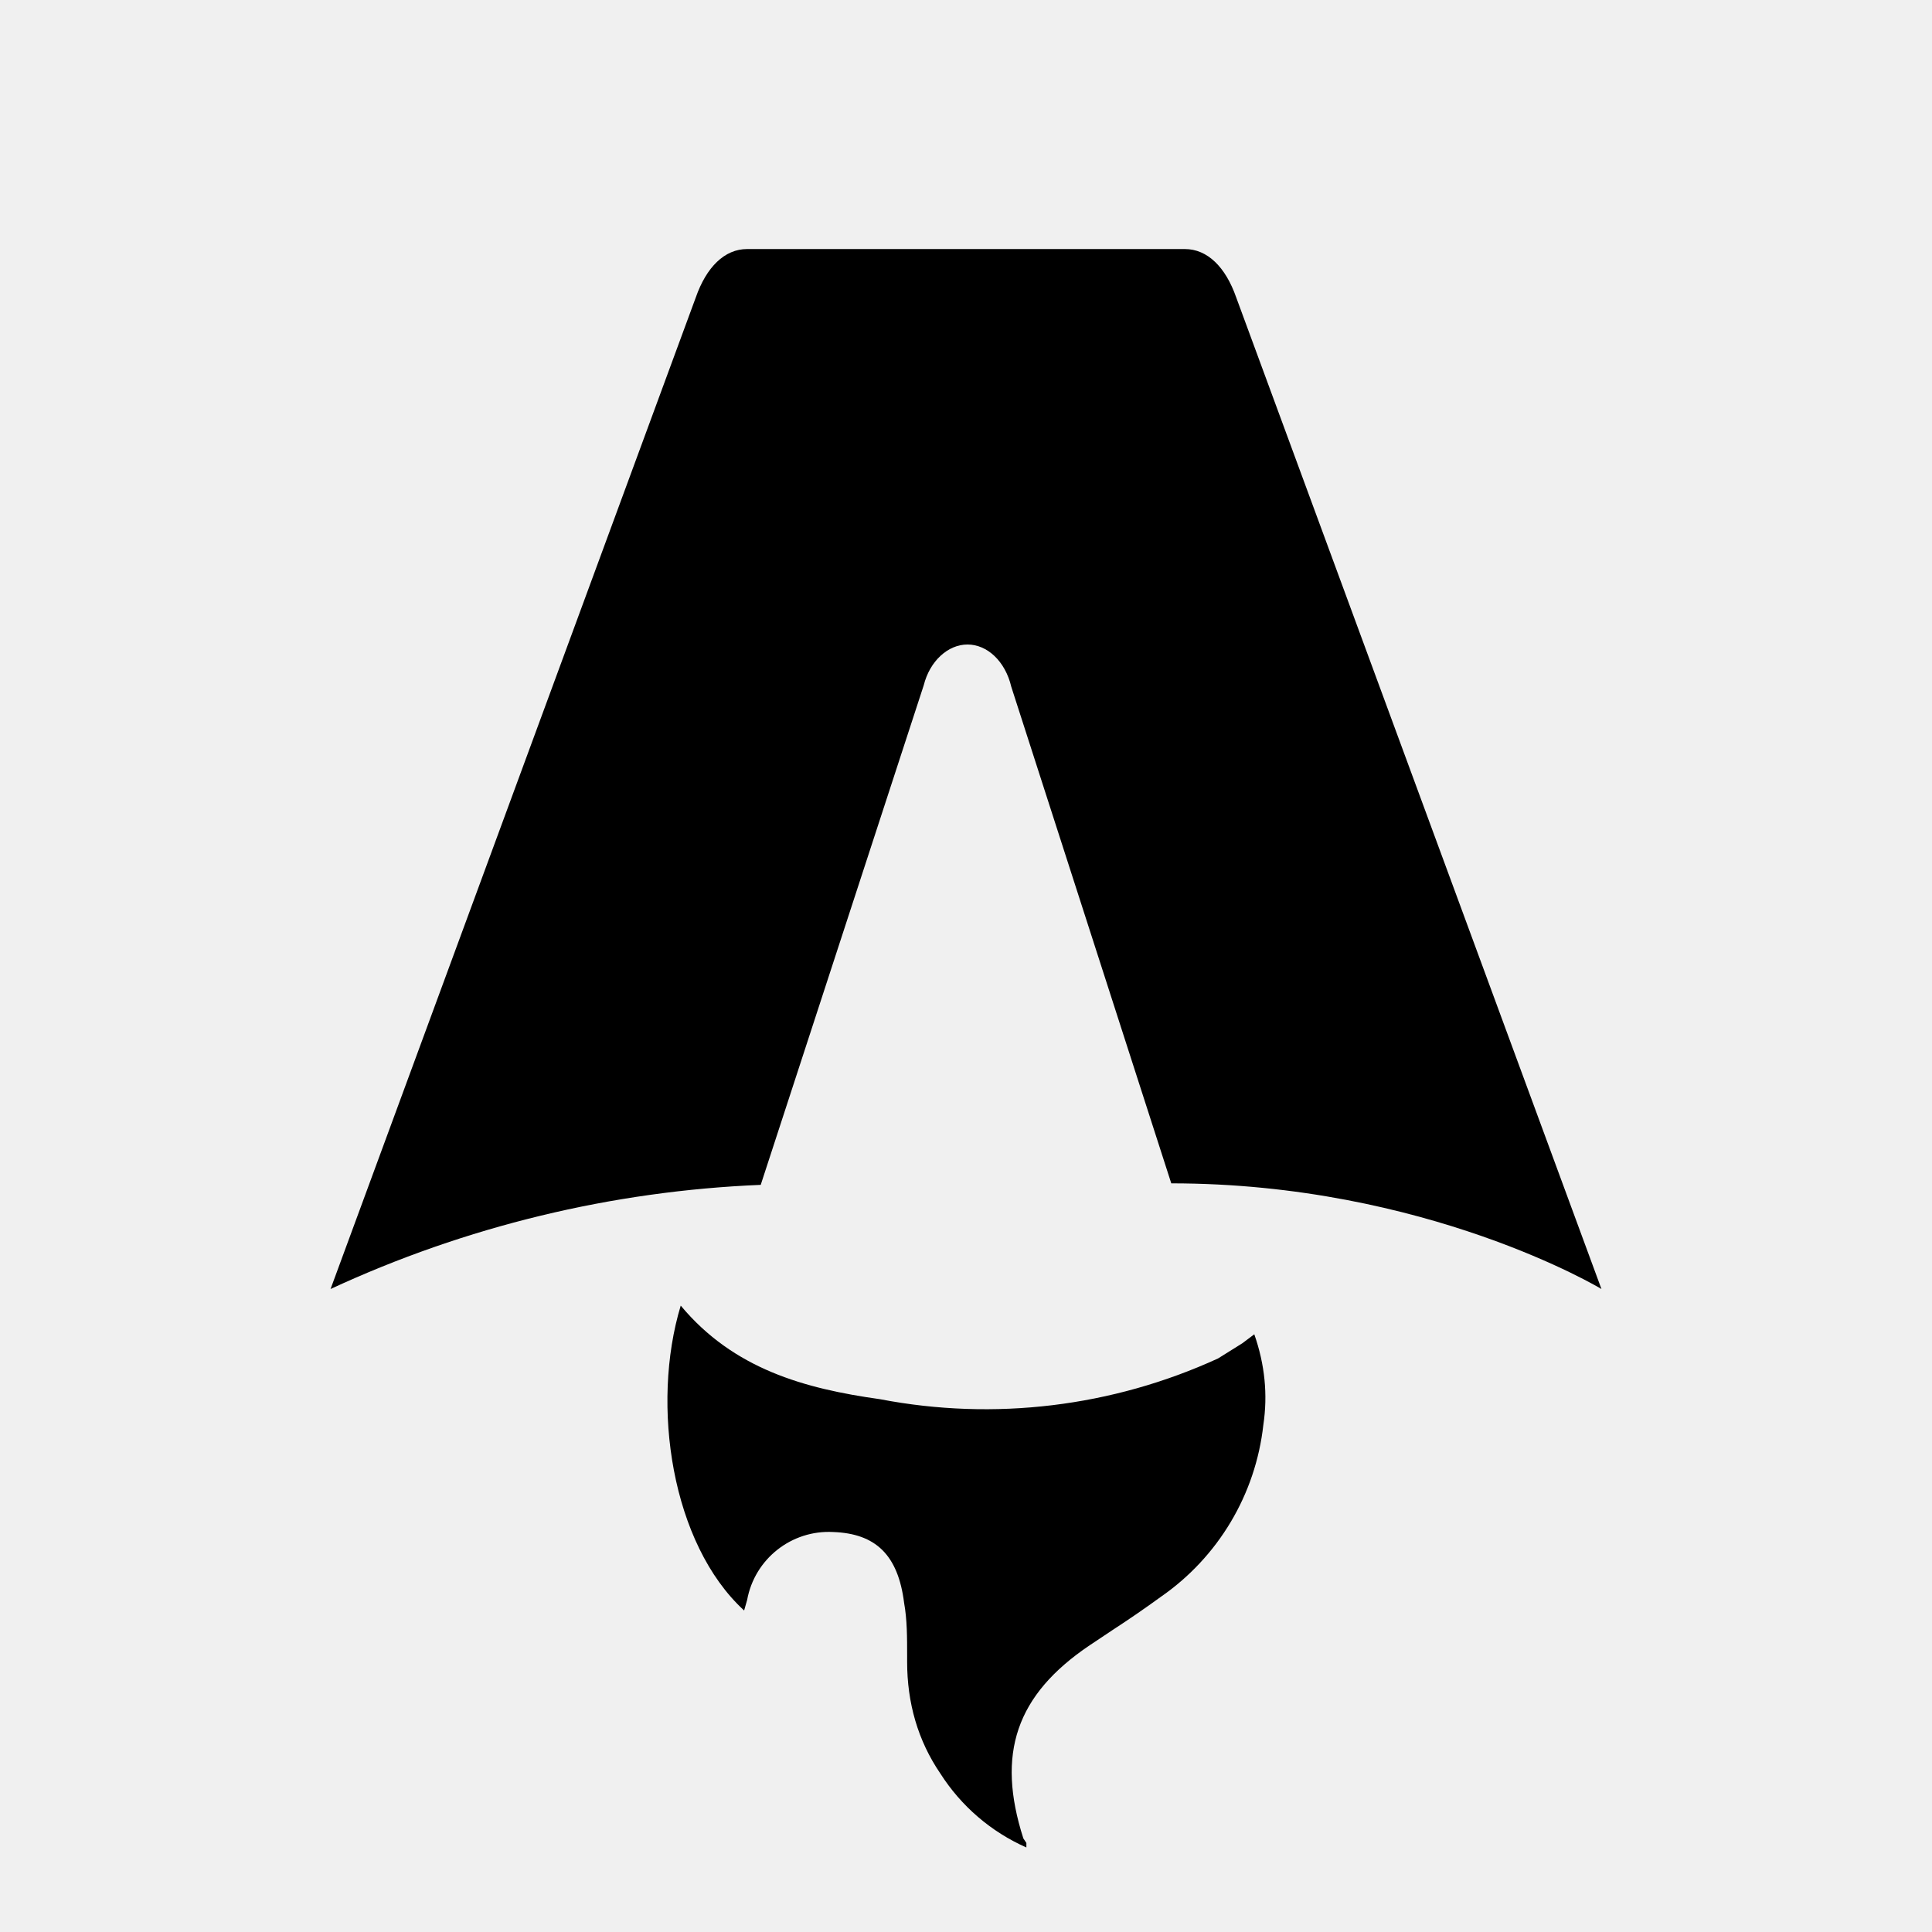
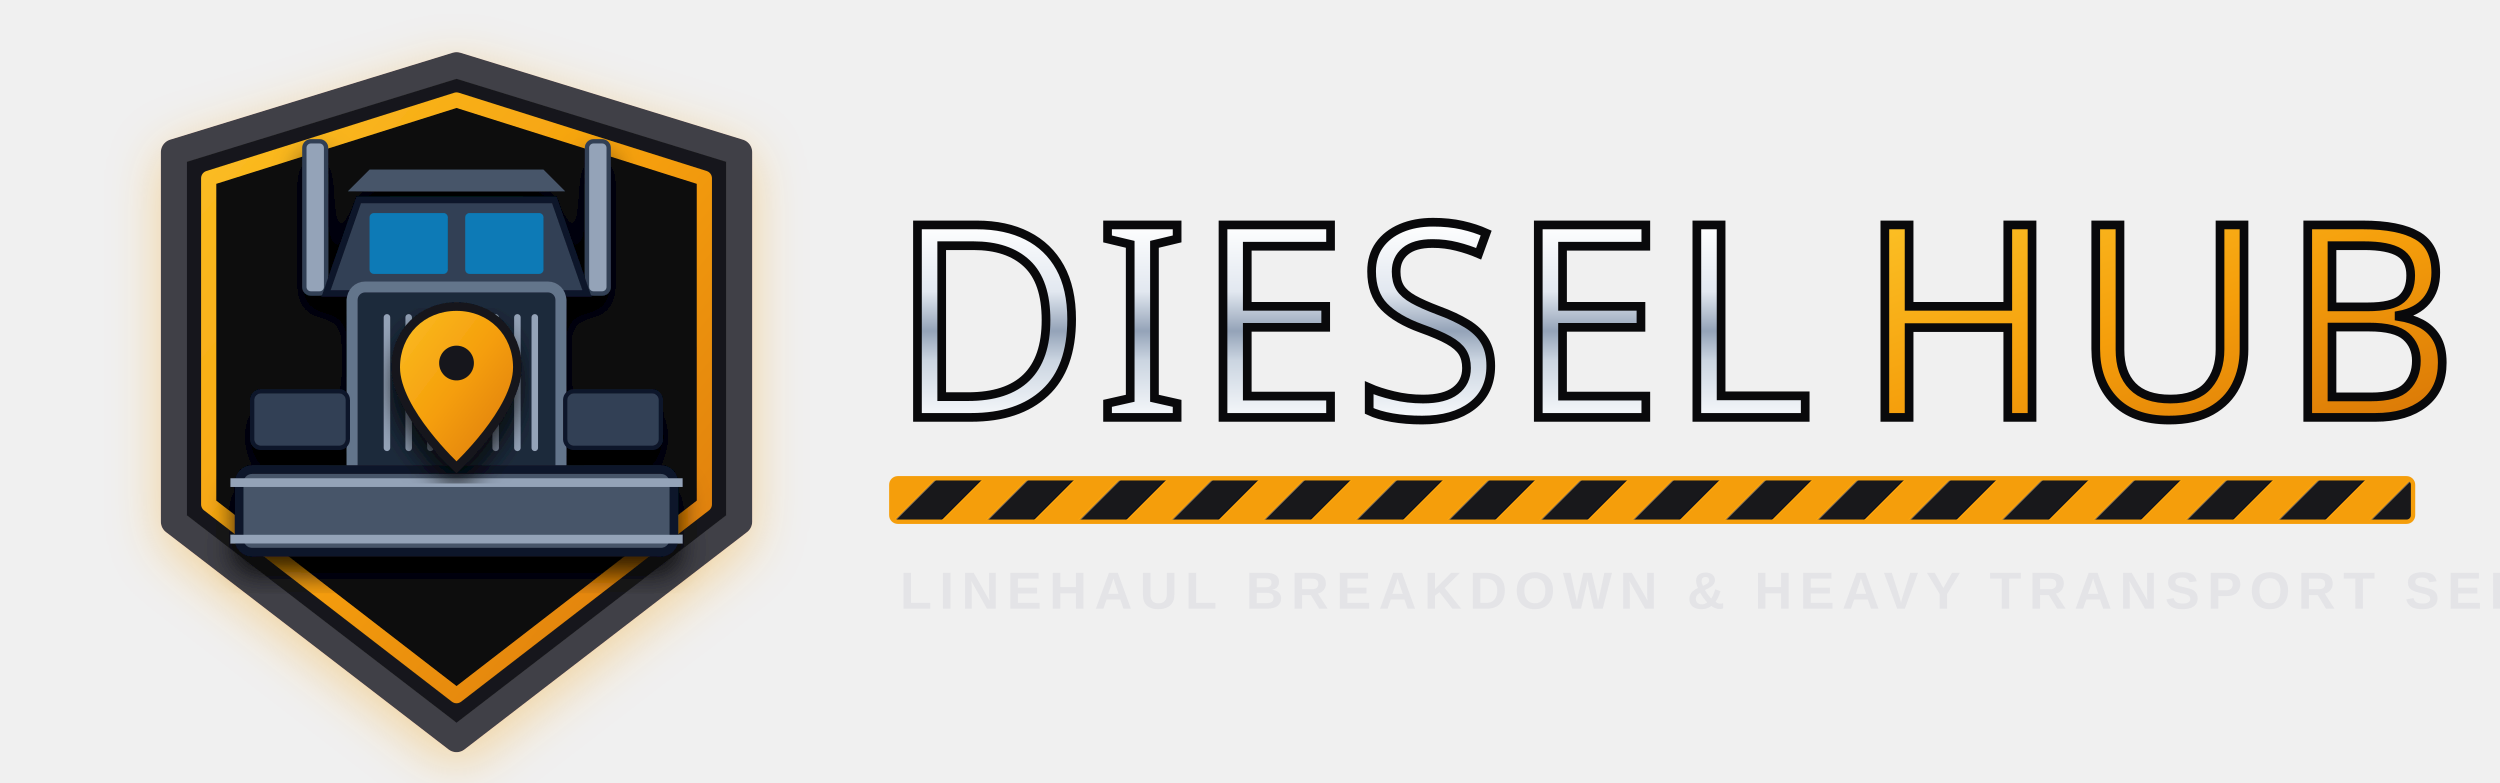
- <svg xmlns="http://www.w3.org/2000/svg" fill="none" viewBox="0 0 128 128">
-   <path d="M50.4 78.5a75.1 75.1 0 0 0-28.5 6.9l24.2-65.7c.7-2 1.9-3.2 3.4-3.2h29c1.5 0 2.7 1.2 3.4 3.2l24.2 65.7s-11.6-7-28.5-7L67 45.5c-.4-1.7-1.6-2.8-2.9-2.8-1.3 0-2.5 1.1-2.9 2.7L50.4 78.5Zm-1.1 28.2Zm-4.2-20.2c-2 6.6-.6 15.8 4.2 20.2a17.5 17.5 0 0 1 .2-.7 5.5 5.5 0 0 1 5.7-4.5c2.8.1 4.3 1.5 4.7 4.7.2 1.1.2 2.3.2 3.5v.4c0 2.7.7 5.2 2.2 7.4a13 13 0 0 0 5.7 4.9v-.3l-.2-.3c-1.8-5.6-.5-9.5 4.4-12.8l1.5-1a73 73 0 0 0 3.2-2.2 16 16 0 0 0 6.8-11.4c.3-2 .1-4-.6-6l-.8.6-1.6 1a37 37 0 0 1-22.4 2.7c-5-.7-9.7-2-13.2-6.2Z" />
-   <style>
-         path { fill: #000; }
-         @media (prefers-color-scheme: dark) {
-             path { fill: #FFF; }
-         }
-     </style>
+ <svg xmlns="http://www.w3.org/2000/svg" viewBox="0 0 1150 360" width="100%" height="100%" fill="none">
+   <defs>
+     <linearGradient id="chromeGrad" x1="0%" y1="0%" x2="0%" y2="100%">
+       <stop offset="0%" stop-color="#FFFFFF" />
+       <stop offset="35%" stop-color="#E2E8F0" />
+       <stop offset="55%" stop-color="#94A3B8" />
+       <stop offset="70%" stop-color="#CBD5E1" />
+       <stop offset="100%" stop-color="#F8FAFC" />
+     </linearGradient>
+     <linearGradient id="amberGrad" x1="0%" y1="0%" x2="100%" y2="100%">
+       <stop offset="0%" stop-color="#FBBF24" />
+       <stop offset="50%" stop-color="#F59E0B" />
+       <stop offset="100%" stop-color="#D97706" />
+     </linearGradient>
+     <filter id="shieldGlow" x="-20%" y="-20%" width="140%" height="140%">
+       <feDropShadow dx="0" dy="6" stdDeviation="12" flood-color="#F59E0B" flood-opacity="0.35" />
+     </filter>
+     <filter id="heavyDrop" x="-10%" y="-10%" width="120%" height="120%">
+       <feDropShadow dx="0" dy="8" stdDeviation="6" flood-color="#000000" flood-opacity="0.8" />
+     </filter>
+     <pattern id="hazardPattern" width="30" height="20" patternUnits="userSpaceOnUse" patternTransform="rotate(45)">
+       <rect width="15" height="20" fill="#F59E0B" />
+       <rect x="15" width="15" height="20" fill="#18181B" />
+     </pattern>
+   </defs>
+   <g transform="translate(40, 20)" filter="url(#shieldGlow)">
+     <polygon points="170,10 300,50 300,220 170,320 40,220 40,50" fill="#18181B" stroke="#3F3F46" stroke-width="12" stroke-linejoin="round" />
+     <polygon points="170,26 284,62 284,212 170,300 56,212 56,62" fill="#09090B" stroke="url(#amberGrad)" stroke-width="7" stroke-linejoin="round" />
+     <g filter="url(#heavyDrop)">
+       <rect x="100" y="45" width="10" height="70" rx="3" fill="#94A3B8" stroke="#334155" stroke-width="2" />
+       <rect x="230" y="45" width="10" height="70" rx="3" fill="#94A3B8" stroke="#334155" stroke-width="2" />
+       <polygon points="120,68 220,68 210,58 130,58" fill="#475569" />
+       <path d="M110,115 L125,72 L215,72 L230,115 Z" fill="#334155" stroke="#0F172A" stroke-width="3" />
+       <rect x="130" y="78" width="36" height="28" rx="2" fill="#0284C7" opacity="0.85" />
+       <rect x="174" y="78" width="36" height="28" rx="2" fill="#0284C7" opacity="0.85" />
+       <rect x="122" y="112" width="96" height="88" rx="6" fill="#1E293B" stroke="#64748B" stroke-width="5" />
+       <g stroke="#94A3B8" stroke-width="3" stroke-linecap="round">
+         <line x1="138" y1="126" x2="138" y2="186" />
+         <line x1="148" y1="126" x2="148" y2="186" />
+         <line x1="158" y1="126" x2="158" y2="186" />
+         <line x1="168" y1="126" x2="168" y2="186" />
+         <line x1="178" y1="126" x2="178" y2="186" />
+         <line x1="188" y1="126" x2="188" y2="186" />
+         <line x1="198" y1="126" x2="198" y2="186" />
+         <line x1="206" y1="126" x2="206" y2="186" />
+       </g>
+       <rect x="76" y="160" width="44" height="26" rx="4" fill="#334155" stroke="#0F172A" stroke-width="2" />
+       <rect x="220" y="160" width="44" height="26" rx="4" fill="#334155" stroke="#0F172A" stroke-width="2" />
+       <rect x="70" y="196" width="200" height="38" rx="6" fill="#475569" stroke="#0F172A" stroke-width="4" />
+       <line x1="66" y1="202" x2="274" y2="202" stroke="#94A3B8" stroke-width="4" />
+       <line x1="66" y1="228" x2="274" y2="228" stroke="#94A3B8" stroke-width="4" />
+     </g>
+     <g transform="translate(170, 155)" filter="url(#heavyDrop)">
+       <path d="M0,-34 C-16,-34 -28,-22 -28,-6 C-28,14 0,40 0,40 C0,40 28,14 28,-6 C28,-22 16,-34 0,-34 Z" fill="url(#amberGrad)" stroke="#18181B" stroke-width="4" />
+       <circle cx="0" cy="-8" r="8" fill="#18181B" />
+     </g>
+   </g>
+   <g transform="translate(410, 80)">
+     <g fill="url(#chromeGrad)" stroke="#09090B" stroke-width="4" font-family="'Impact', 'Arial Black', sans-serif" font-size="124" letter-spacing="4">
+       <text x="0" y="112">DIESEL</text>
+     </g>
+     <g fill="url(#amberGrad)" stroke="#09090B" stroke-width="4" font-family="'Impact', 'Arial Black', sans-serif" font-size="124" letter-spacing="6">
+       <text x="445" y="112">HUB</text>
+     </g>
+     <g transform="translate(0, 140)">
+       <rect x="0" y="0" width="700" height="20" rx="3" fill="url(#hazardPattern)" stroke="#F59E0B" stroke-width="2" />
+     </g>
+     <text x="4" y="200" fill="#E4E4E7" font-family="'Barlow Condensed', 'Trebuchet MS', 'Arial', sans-serif" font-size="24" font-weight="900" letter-spacing="3.5">
+       LINEHAUL BREAKDOWN &amp; HEAVY TRANSPORT SERVICE DIRECTORY
+     </text>
+   </g>
</svg>
